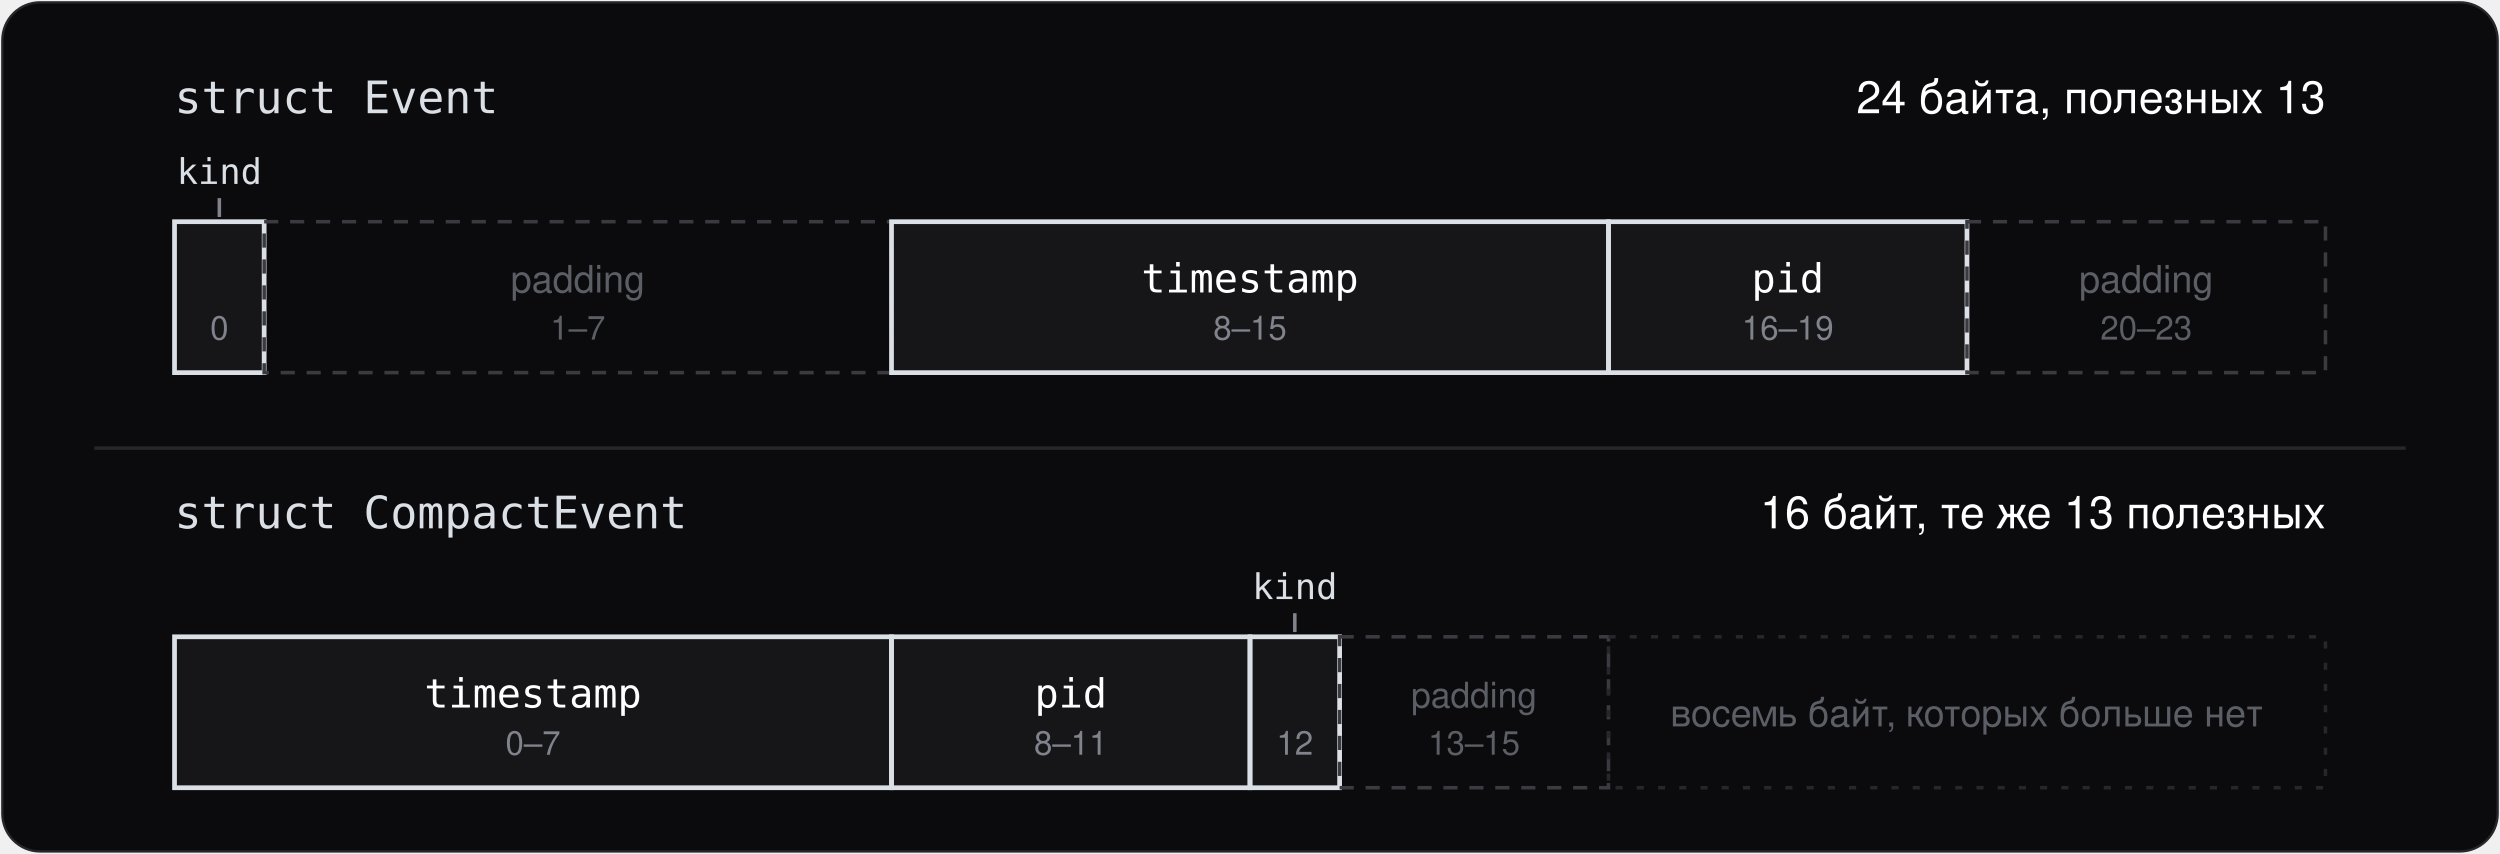
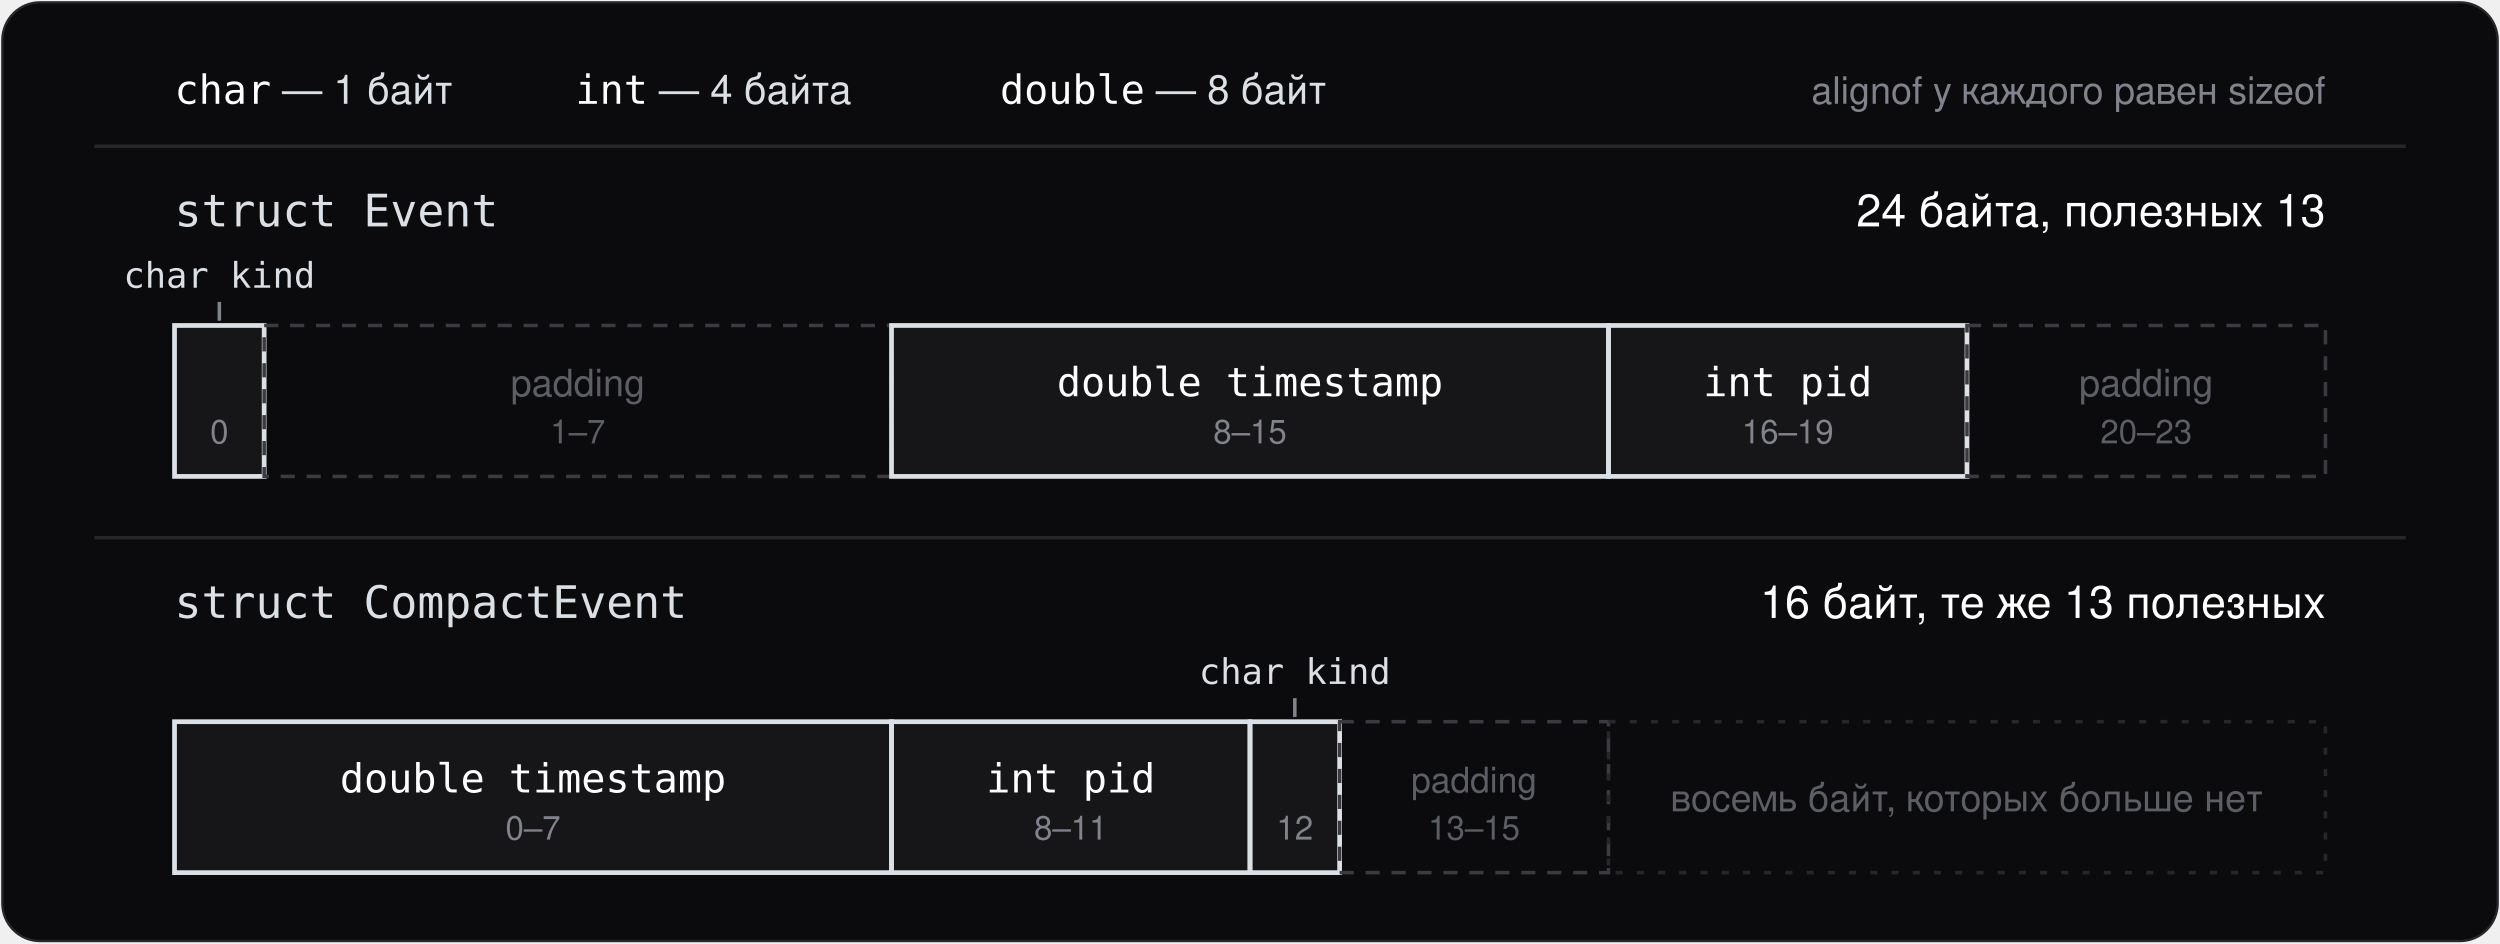
- <svg xmlns="http://www.w3.org/2000/svg" viewBox="0 0 1060 362" width="1060" height="362" font-family="Golos Text, Segoe UI, Helvetica, Arial, sans-serif">
-   <rect x="1" y="1" width="1058" height="360" rx="16" fill="#0b0b0d" stroke="#26262b" />
-   <text x="74" y="48" font-size="19" fill="#dbdfe6" font-family="Consolas, Roboto Mono, monospace">struct Event</text>
-   <text x="986" y="48" font-size="19" text-anchor="end" fill="#ffffff">24 байта, полезных 13</text>
-   <text x="93" y="78" font-size="15" text-anchor="middle" fill="#dbdfe6" font-family="Consolas, Roboto Mono, monospace">kind</text>
-   <line x1="93" y1="84" x2="93" y2="92" stroke="#80828c" stroke-width="1.5" />
-   <rect x="74" y="94" width="38" height="64" fill="rgba(255,255,255,0.05)" stroke="#dbdfe6" stroke-width="2" />
-   <text x="93" y="144" font-size="14" text-anchor="middle" fill="#80828c">0</text>
-   <rect x="112" y="94" width="266" height="64" fill="none" stroke="#3a3a40" stroke-width="1.5" stroke-dasharray="6 5" />
-   <text x="245" y="124" font-size="16" text-anchor="middle" fill="#5c5e66">padding</text>
-   <text x="245" y="144" font-size="14" text-anchor="middle" fill="#5c5e66">1–7</text>
-   <rect x="378" y="94" width="304" height="64" fill="rgba(255,255,255,0.05)" stroke="#dbdfe6" stroke-width="2" />
-   <text x="530" y="124" font-size="17" text-anchor="middle" fill="#ffffff" font-family="Consolas, Roboto Mono, monospace">timestamp</text>
-   <text x="530" y="144" font-size="14" text-anchor="middle" fill="#80828c">8–15</text>
-   <rect x="682" y="94" width="152" height="64" fill="rgba(255,255,255,0.05)" stroke="#dbdfe6" stroke-width="2" />
-   <text x="758" y="124" font-size="17" text-anchor="middle" fill="#ffffff" font-family="Consolas, Roboto Mono, monospace">pid</text>
-   <text x="758" y="144" font-size="14" text-anchor="middle" fill="#80828c">16–19</text>
-   <rect x="834" y="94" width="152" height="64" fill="none" stroke="#3a3a40" stroke-width="1.5" stroke-dasharray="6 5" />
-   <text x="910" y="124" font-size="16" text-anchor="middle" fill="#5c5e66">padding</text>
-   <text x="910" y="144" font-size="14" text-anchor="middle" fill="#5c5e66">20–23</text>
-   <line x1="40" y1="190" x2="1020" y2="190" stroke="#26262b" stroke-width="1.5" />
-   <text x="74" y="224" font-size="19" fill="#dbdfe6" font-family="Consolas, Roboto Mono, monospace">struct CompactEvent</text>
-   <text x="986" y="224" font-size="19" text-anchor="end" fill="#ffffff">16 байт, те же 13 полезных</text>
-   <text x="549" y="254" font-size="15" text-anchor="middle" fill="#dbdfe6" font-family="Consolas, Roboto Mono, monospace">kind</text>
-   <line x1="549" y1="260" x2="549" y2="268" stroke="#80828c" stroke-width="1.5" />
-   <rect x="74" y="270" width="304" height="64" fill="rgba(255,255,255,0.05)" stroke="#dbdfe6" stroke-width="2" />
-   <text x="226" y="300" font-size="17" text-anchor="middle" fill="#ffffff" font-family="Consolas, Roboto Mono, monospace">timestamp</text>
-   <text x="226" y="320" font-size="14" text-anchor="middle" fill="#80828c">0–7</text>
-   <rect x="378" y="270" width="152" height="64" fill="rgba(255,255,255,0.05)" stroke="#dbdfe6" stroke-width="2" />
-   <text x="454" y="300" font-size="17" text-anchor="middle" fill="#ffffff" font-family="Consolas, Roboto Mono, monospace">pid</text>
-   <text x="454" y="320" font-size="14" text-anchor="middle" fill="#80828c">8–11</text>
-   <rect x="530" y="270" width="38" height="64" fill="rgba(255,255,255,0.05)" stroke="#dbdfe6" stroke-width="2" />
-   <text x="549" y="320" font-size="14" text-anchor="middle" fill="#80828c">12</text>
-   <rect x="568" y="270" width="114" height="64" fill="none" stroke="#3a3a40" stroke-width="1.5" stroke-dasharray="6 5" />
-   <text x="625" y="300" font-size="15" text-anchor="middle" fill="#5c5e66">padding</text>
-   <text x="625" y="320" font-size="14" text-anchor="middle" fill="#5c5e66">13–15</text>
-   <rect x="682" y="270" width="304" height="64" fill="none" stroke="#26262b" stroke-width="1.5" stroke-dasharray="3 6" />
-   <text x="834" y="308" font-size="16" text-anchor="middle" fill="#5c5e66">восемь байт, которых больше нет</text>
+ <svg xmlns="http://www.w3.org/2000/svg" viewBox="0 0 1060 400" width="1060" height="400" font-family="Golos Text, Segoe UI, Helvetica, Arial, sans-serif">
+   <rect x="1" y="1" width="1058" height="398" rx="16" fill="#0b0b0d" stroke="#26262b" />
+   <g font-size="17" fill="#dbdfe6">
+     <text x="74" y="44">
+       <tspan font-family="Consolas, Roboto Mono, monospace" fill="#ffffff">char</tspan> — 1 байт</text>
+     <text x="244" y="44">
+       <tspan font-family="Consolas, Roboto Mono, monospace" fill="#ffffff">int</tspan> — 4 байта</text>
+     <text x="424" y="44">
+       <tspan font-family="Consolas, Roboto Mono, monospace" fill="#ffffff">double</tspan> — 8 байт</text>
+   </g>
+   <text x="986" y="44" font-size="16" text-anchor="end" fill="#80828c">alignof у каждого равен sizeof</text>
+   <line x1="40" y1="62" x2="1020" y2="62" stroke="#26262b" stroke-width="1.5" />
+   <text x="74" y="96" font-size="19" fill="#dbdfe6" font-family="Consolas, Roboto Mono, monospace">struct Event</text>
+   <text x="986" y="96" font-size="19" text-anchor="end" fill="#ffffff">24 байта, полезных 13</text>
+   <text x="93" y="122" font-size="15" text-anchor="middle" fill="#dbdfe6" font-family="Consolas, Roboto Mono, monospace">char kind</text>
+   <line x1="93" y1="128" x2="93" y2="136" stroke="#80828c" stroke-width="1.5" />
+   <rect x="74" y="138" width="38" height="64" fill="rgba(255,255,255,0.05)" stroke="#dbdfe6" stroke-width="2" />
+   <text x="93" y="188" font-size="14" text-anchor="middle" fill="#80828c">0</text>
+   <rect x="112" y="138" width="266" height="64" fill="none" stroke="#3a3a40" stroke-width="1.5" stroke-dasharray="6 5" />
+   <text x="245" y="168" font-size="16" text-anchor="middle" fill="#5c5e66">padding</text>
+   <text x="245" y="188" font-size="14" text-anchor="middle" fill="#5c5e66">1–7</text>
+   <rect x="378" y="138" width="304" height="64" fill="rgba(255,255,255,0.05)" stroke="#dbdfe6" stroke-width="2" />
+   <text x="530" y="168" font-size="17" text-anchor="middle" fill="#ffffff" font-family="Consolas, Roboto Mono, monospace">double timestamp</text>
+   <text x="530" y="188" font-size="14" text-anchor="middle" fill="#80828c">8–15</text>
+   <rect x="682" y="138" width="152" height="64" fill="rgba(255,255,255,0.05)" stroke="#dbdfe6" stroke-width="2" />
+   <text x="758" y="168" font-size="17" text-anchor="middle" fill="#ffffff" font-family="Consolas, Roboto Mono, monospace">int pid</text>
+   <text x="758" y="188" font-size="14" text-anchor="middle" fill="#80828c">16–19</text>
+   <rect x="834" y="138" width="152" height="64" fill="none" stroke="#3a3a40" stroke-width="1.5" stroke-dasharray="6 5" />
+   <text x="910" y="168" font-size="16" text-anchor="middle" fill="#5c5e66">padding</text>
+   <text x="910" y="188" font-size="14" text-anchor="middle" fill="#5c5e66">20–23</text>
+   <line x1="40" y1="228" x2="1020" y2="228" stroke="#26262b" stroke-width="1.5" />
+   <text x="74" y="262" font-size="19" fill="#dbdfe6" font-family="Consolas, Roboto Mono, monospace">struct CompactEvent</text>
+   <text x="986" y="262" font-size="19" text-anchor="end" fill="#ffffff">16 байт, те же 13 полезных</text>
+   <text x="549" y="290" font-size="15" text-anchor="middle" fill="#dbdfe6" font-family="Consolas, Roboto Mono, monospace">char kind</text>
+   <line x1="549" y1="296" x2="549" y2="304" stroke="#80828c" stroke-width="1.5" />
+   <rect x="74" y="306" width="304" height="64" fill="rgba(255,255,255,0.05)" stroke="#dbdfe6" stroke-width="2" />
+   <text x="226" y="336" font-size="17" text-anchor="middle" fill="#ffffff" font-family="Consolas, Roboto Mono, monospace">double timestamp</text>
+   <text x="226" y="356" font-size="14" text-anchor="middle" fill="#80828c">0–7</text>
+   <rect x="378" y="306" width="152" height="64" fill="rgba(255,255,255,0.05)" stroke="#dbdfe6" stroke-width="2" />
+   <text x="454" y="336" font-size="17" text-anchor="middle" fill="#ffffff" font-family="Consolas, Roboto Mono, monospace">int pid</text>
+   <text x="454" y="356" font-size="14" text-anchor="middle" fill="#80828c">8–11</text>
+   <rect x="530" y="306" width="38" height="64" fill="rgba(255,255,255,0.05)" stroke="#dbdfe6" stroke-width="2" />
+   <text x="549" y="356" font-size="14" text-anchor="middle" fill="#80828c">12</text>
+   <rect x="568" y="306" width="114" height="64" fill="none" stroke="#3a3a40" stroke-width="1.5" stroke-dasharray="6 5" />
+   <text x="625" y="336" font-size="15" text-anchor="middle" fill="#5c5e66">padding</text>
+   <text x="625" y="356" font-size="14" text-anchor="middle" fill="#5c5e66">13–15</text>
+   <rect x="682" y="306" width="304" height="64" fill="none" stroke="#26262b" stroke-width="1.5" stroke-dasharray="3 6" />
+   <text x="834" y="344" font-size="16" text-anchor="middle" fill="#5c5e66">восемь байт, которых больше нет</text>
</svg>
